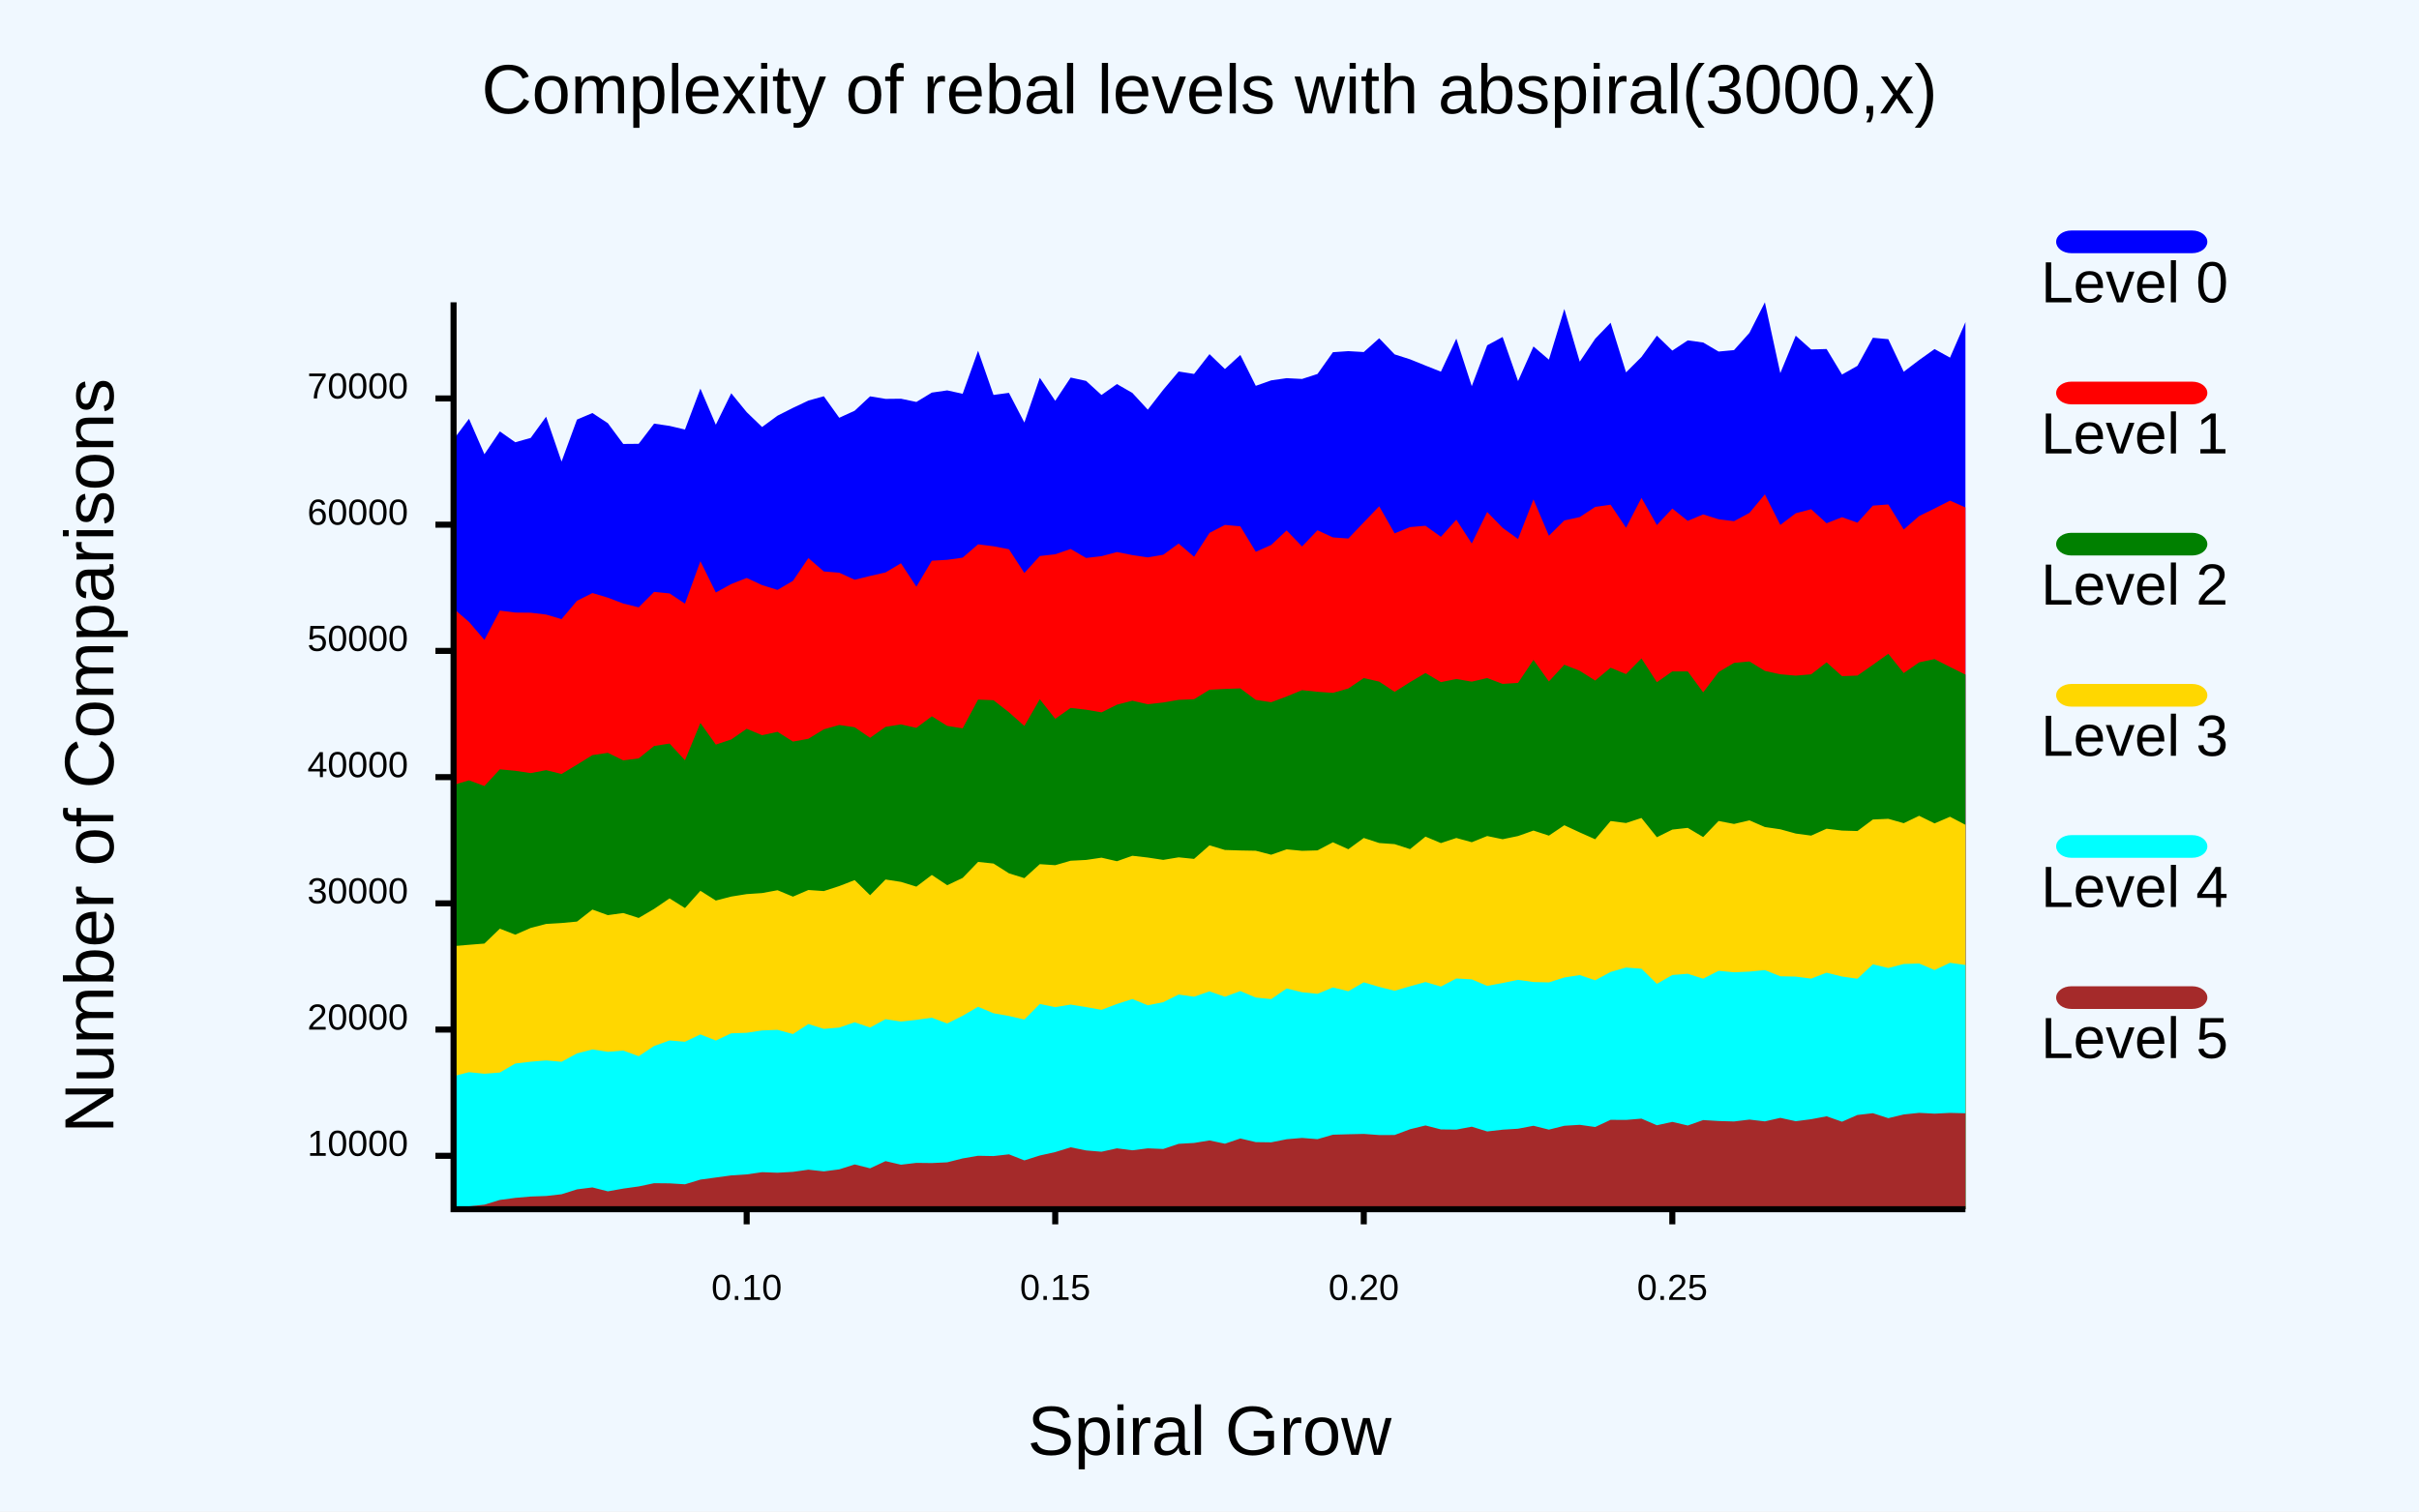
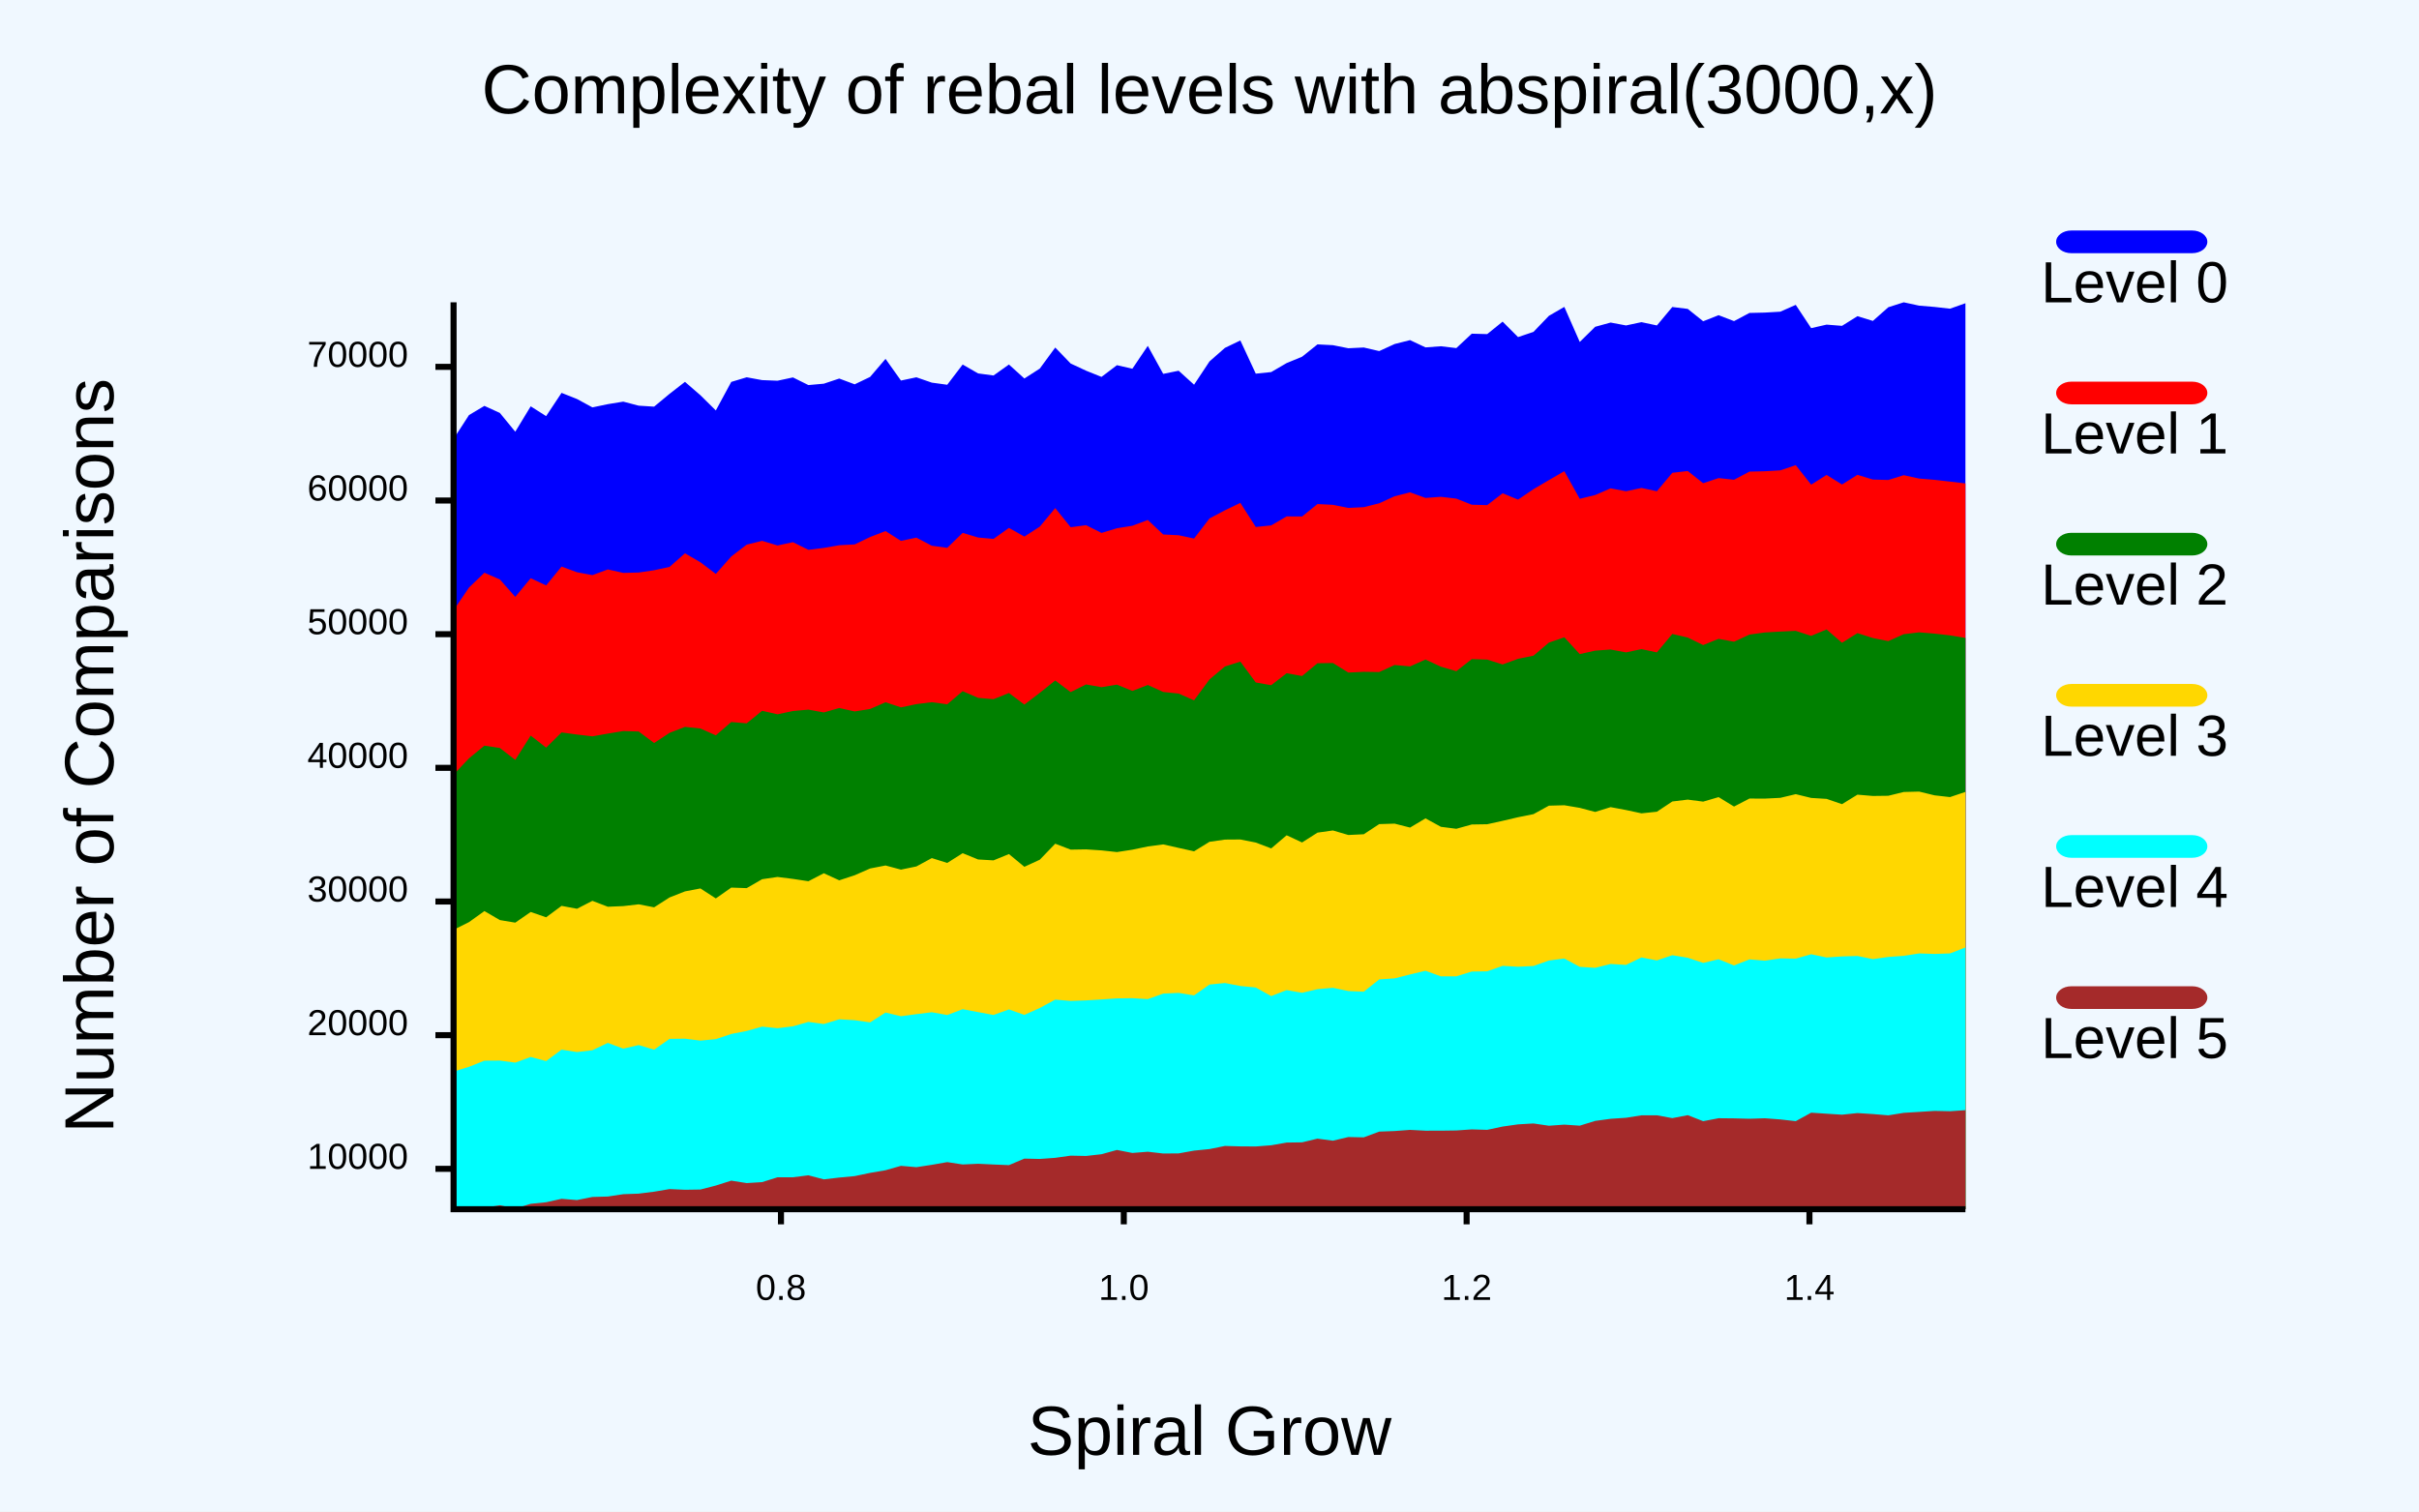
<svg xmlns="http://www.w3.org/2000/svg" class="poloto" width="800" height="500" viewBox="0 0 800 500">
  <style>.poloto {
                    font-family: "Arial";
                    stroke-width:2;
                    }
                    .poloto_text{fill: var(--poloto_fg_color,black);  }
                    .poloto_axis_lines{stroke: var(--poloto_fg_color,black);stoke-width:3;fill:none}
                    .poloto_background{fill: var(--poloto_bg_color,aliceblue); }
                    .poloto0stroke{stroke:  var(--poloto_color0,blue); }
                    .poloto1stroke{stroke:  var(--poloto_color1,red); }
                    .poloto2stroke{stroke:  var(--poloto_color2,green); }
                    .poloto3stroke{stroke:  var(--poloto_color3,gold); }
                    .poloto4stroke{stroke:  var(--poloto_color4,aqua); }
                    .poloto5stroke{stroke:  var(--poloto_color5,brown); }
                    .poloto6stroke{stroke:  var(--poloto_color6,lime); }
                    .poloto7stroke{stroke:  var(--poloto_color7,chocolate); }
                    .poloto0fill{fill:var(--poloto_color0,blue);}
                    .poloto1fill{fill:var(--poloto_color1,red);}
                    .poloto2fill{fill:var(--poloto_color2,green);}
                    .poloto3fill{fill:var(--poloto_color3,gold);}
                    .poloto4fill{fill:var(--poloto_color4,aqua);}
                    .poloto5fill{fill:var(--poloto_color5,brown);}
                    .poloto6fill{fill:var(--poloto_color6,lime);}
                    .poloto7fill{fill:var(--poloto_color7,chocolate);}</style>
  <rect class="poloto_background" fill="white" x="0" y="0" width="800" height="500" />
-   <line class="poloto_axis_lines" stroke="black" x1="246.939" x2="246.939" y1="400" y2="405" />
-   <text class="poloto_text" alignment-baseline="start" text-anchor="middle" x="246.939" y="430">0.10</text>
-   <line class="poloto_axis_lines" stroke="black" x1="348.98" x2="348.98" y1="400" y2="405" />
-   <text class="poloto_text" alignment-baseline="start" text-anchor="middle" x="348.98" y="430">0.15</text>
-   <line class="poloto_axis_lines" stroke="black" x1="451.02" x2="451.02" y1="400" y2="405" />
-   <text class="poloto_text" alignment-baseline="start" text-anchor="middle" x="451.02" y="430">0.20</text>
-   <line class="poloto_axis_lines" stroke="black" x1="553.061" x2="553.061" y1="400" y2="405" />
-   <text class="poloto_text" alignment-baseline="start" text-anchor="middle" x="553.061" y="430">0.25</text>
-   <line class="poloto_axis_lines" stroke="black" x1="150" x2="144" y1="382.334" y2="382.334" />
-   <text class="poloto_text" alignment-baseline="middle" text-anchor="end" x="135" y="382.334">10000</text>
-   <line class="poloto_axis_lines" stroke="black" x1="150" x2="144" y1="340.579" y2="340.579" />
-   <text class="poloto_text" alignment-baseline="middle" text-anchor="end" x="135" y="340.579">20000</text>
-   <line class="poloto_axis_lines" stroke="black" x1="150" x2="144" y1="298.824" y2="298.824" />
-   <text class="poloto_text" alignment-baseline="middle" text-anchor="end" x="135" y="298.824">30000</text>
-   <line class="poloto_axis_lines" stroke="black" x1="150" x2="144" y1="257.069" y2="257.069" />
-   <text class="poloto_text" alignment-baseline="middle" text-anchor="end" x="135" y="257.069">40000</text>
-   <line class="poloto_axis_lines" stroke="black" x1="150" x2="144" y1="215.314" y2="215.314" />
-   <text class="poloto_text" alignment-baseline="middle" text-anchor="end" x="135" y="215.314">50000</text>
-   <line class="poloto_axis_lines" stroke="black" x1="150" x2="144" y1="173.559" y2="173.559" />
-   <text class="poloto_text" alignment-baseline="middle" text-anchor="end" x="135" y="173.559">60000</text>
-   <line class="poloto_axis_lines" stroke="black" x1="150" x2="144" y1="131.805" y2="131.805" />
-   <text class="poloto_text" alignment-baseline="middle" text-anchor="end" x="135" y="131.805">70000</text>
+   <line class="poloto_axis_lines" stroke="black" x1="258.277" x2="258.277" y1="400" y2="405" />
+   <text class="poloto_text" alignment-baseline="start" text-anchor="middle" x="258.277" y="430">0.8</text>
+   <line class="poloto_axis_lines" stroke="black" x1="371.655" x2="371.655" y1="400" y2="405" />
+   <text class="poloto_text" alignment-baseline="start" text-anchor="middle" x="371.655" y="430">1.0</text>
+   <line class="poloto_axis_lines" stroke="black" x1="485.034" x2="485.034" y1="400" y2="405" />
+   <text class="poloto_text" alignment-baseline="start" text-anchor="middle" x="485.034" y="430">1.2</text>
+   <line class="poloto_axis_lines" stroke="black" x1="598.413" x2="598.413" y1="400" y2="405" />
+   <text class="poloto_text" alignment-baseline="start" text-anchor="middle" x="598.413" y="430">1.4</text>
+   <line class="poloto_axis_lines" stroke="black" x1="150" x2="144" y1="386.643" y2="386.643" />
+   <text class="poloto_text" alignment-baseline="middle" text-anchor="end" x="135" y="386.643">10000</text>
+   <line class="poloto_axis_lines" stroke="black" x1="150" x2="144" y1="342.427" y2="342.427" />
+   <text class="poloto_text" alignment-baseline="middle" text-anchor="end" x="135" y="342.427">20000</text>
+   <line class="poloto_axis_lines" stroke="black" x1="150" x2="144" y1="298.212" y2="298.212" />
+   <text class="poloto_text" alignment-baseline="middle" text-anchor="end" x="135" y="298.212">30000</text>
+   <line class="poloto_axis_lines" stroke="black" x1="150" x2="144" y1="253.997" y2="253.997" />
+   <text class="poloto_text" alignment-baseline="middle" text-anchor="end" x="135" y="253.997">40000</text>
+   <line class="poloto_axis_lines" stroke="black" x1="150" x2="144" y1="209.782" y2="209.782" />
+   <text class="poloto_text" alignment-baseline="middle" text-anchor="end" x="135" y="209.782">50000</text>
+   <line class="poloto_axis_lines" stroke="black" x1="150" x2="144" y1="165.567" y2="165.567" />
+   <text class="poloto_text" alignment-baseline="middle" text-anchor="end" x="135" y="165.567">60000</text>
+   <line class="poloto_axis_lines" stroke="black" x1="150" x2="144" y1="121.352" y2="121.352" />
+   <text class="poloto_text" alignment-baseline="middle" text-anchor="end" x="135" y="121.352">70000</text>
  <text class="poloto_text" alignment-baseline="middle" text-anchor="start" font-size="large" x="675" y="100">Level 0</text>
  <rect class="poloto0fill" x="680" y="76.25" width="50" height="7.5" rx="5" ry="5" />
-   <path class="poloto0fill" d=" M 150 400 L 150 145.35 L 155.102 138.536 L 160.204 150.248 L 165.306 142.707 L 170.408 146.294 L 175.51 144.857 L 180.612 137.842 L 185.714 152.686 L 190.816 138.794 L 195.918 136.627 L 201.02 139.98 L 206.122 146.857 L 211.224 146.811 L 216.327 140.131 L 221.429 140.882 L 226.531 142.089 L 231.633 128.56 L 236.735 140.494 L 241.837 130.084 L 246.939 136.331 L 252.041 141.25 L 257.143 137.5 L 262.245 134.92 L 267.347 132.506 L 272.449 131.078 L 277.551 138.197 L 282.653 135.863 L 287.755 131.107 L 292.857 131.947 L 297.959 131.892 L 303.061 132.961 L 308.163 129.871 L 313.265 129.137 L 318.367 130.26 L 323.469 116.017 L 328.571 130.64 L 333.673 129.955 L 338.776 139.776 L 343.878 124.965 L 348.98 132.59 L 354.082 124.89 L 359.184 126.001 L 364.286 130.656 L 369.388 127.045 L 374.49 129.972 L 379.592 135.512 L 384.694 128.949 L 389.796 122.89 L 394.898 123.696 L 400 117.145 L 405.102 122.067 L 410.204 117.412 L 415.306 127.625 L 420.408 125.821 L 425.51 125.095 L 430.612 125.354 L 435.714 123.704 L 440.816 116.506 L 445.918 116.155 L 451.02 116.451 L 456.122 111.892 L 461.224 117.224 L 466.327 118.856 L 471.429 120.923 L 476.531 122.948 L 481.633 112.013 L 486.735 127.746 L 491.837 114.226 L 496.939 111.47 L 502.041 126.063 L 507.143 114.606 L 512.245 118.965 L 517.347 102.209 L 522.449 119.641 L 527.551 112.055 L 532.653 106.756 L 537.755 123.178 L 542.857 118.076 L 547.959 111.027 L 553.061 115.975 L 558.163 112.602 L 563.265 113.291 L 568.367 116.293 L 573.469 115.813 L 578.571 110.096 L 583.673 100 L 588.776 123.429 L 593.878 111.048 L 598.98 115.604 L 604.082 115.453 L 609.184 123.892 L 614.286 121.011 L 619.388 111.733 L 624.49 112.197 L 629.592 122.965 L 634.694 119.099 L 639.796 115.462 L 644.898 118.297 L 650 106.564 L 650 400Z" />
+   <path class="poloto0fill" d=" M 150 400 L 150 145.188 L 155.102 137.304 L 160.204 134.262 L 165.306 136.592 L 170.408 142.809 L 175.51 134.408 L 180.612 137.649 L 185.714 129.956 L 190.816 131.985 L 195.918 134.758 L 201.02 133.692 L 206.122 132.856 L 211.224 134.192 L 216.327 134.514 L 221.429 130.283 L 226.531 126.312 L 231.633 130.734 L 236.735 135.77 L 241.837 126.335 L 246.939 124.8 L 252.041 125.738 L 257.143 125.937 L 262.245 124.849 L 267.347 127.378 L 272.449 126.923 L 277.551 125.22 L 282.653 127.13 L 287.755 124.685 L 292.857 118.712 L 297.959 125.879 L 303.061 124.805 L 308.163 126.573 L 313.265 127.272 L 318.367 120.582 L 323.469 123.522 L 328.571 124.212 L 333.673 120.578 L 338.776 125.207 L 343.878 121.922 L 348.98 114.962 L 354.082 120.246 L 359.184 122.625 L 364.286 124.672 L 369.388 120.803 L 374.49 121.971 L 379.592 114.41 L 384.694 123.673 L 389.796 122.634 L 394.898 127.254 L 400 119.556 L 405.102 115.073 L 410.204 112.623 L 415.306 123.606 L 420.408 123.076 L 425.51 120.1 L 430.612 118 L 435.714 113.919 L 440.816 114.18 L 445.918 115.197 L 451.02 114.949 L 456.122 116.134 L 461.224 113.8 L 466.327 112.508 L 471.429 114.914 L 476.531 114.542 L 481.633 115.144 L 486.735 110.382 L 491.837 110.519 L 496.939 106.398 L 502.041 111.505 L 507.143 109.785 L 512.245 104.475 L 517.347 101.521 L 522.449 113.114 L 527.551 108.1 L 532.653 106.699 L 537.755 107.654 L 542.857 106.566 L 547.959 107.654 L 553.061 101.552 L 558.163 102.18 L 563.265 106.27 L 568.367 104.262 L 573.469 106.221 L 578.571 103.52 L 583.673 103.4 L 588.776 103.104 L 593.878 100.849 L 598.98 108.547 L 604.082 107.384 L 609.184 107.786 L 614.286 104.59 L 619.388 106.155 L 624.49 101.636 L 629.592 100 L 634.694 101.11 L 639.796 101.534 L 644.898 102.113 L 650 100.31 L 650 400Z" />
  <text class="poloto_text" alignment-baseline="middle" text-anchor="start" font-size="large" x="675" y="150">Level 1</text>
  <rect class="poloto1fill" x="680" y="126.25" width="50" height="7.5" rx="5" ry="5" />
-   <path class="poloto1fill" d=" M 150 400 L 150 201.326 L 155.102 205.719 L 160.204 211.677 L 165.306 201.982 L 170.408 202.629 L 175.51 202.683 L 180.612 203.297 L 185.714 204.796 L 190.816 198.742 L 195.918 196.174 L 201.02 197.698 L 206.122 199.644 L 211.224 200.901 L 216.327 195.79 L 221.429 196.299 L 226.531 199.681 L 231.633 185.643 L 236.735 195.998 L 241.837 193.197 L 246.939 191.18 L 252.041 193.556 L 257.143 195.134 L 262.245 192.14 L 267.347 184.599 L 272.449 189.034 L 277.551 189.447 L 282.653 191.773 L 287.755 190.524 L 292.857 189.359 L 297.959 186.324 L 303.061 194.074 L 308.163 185.48 L 313.265 185.18 L 318.367 184.462 L 323.469 180.057 L 328.571 180.704 L 333.673 181.689 L 338.776 189.539 L 343.878 183.927 L 348.98 183.351 L 354.082 181.593 L 359.184 184.57 L 364.286 183.981 L 369.388 182.616 L 374.49 183.622 L 379.592 184.382 L 384.694 183.51 L 389.796 179.802 L 394.898 184.174 L 400 176.278 L 405.102 173.639 L 410.204 174.111 L 415.306 182.528 L 420.408 180.265 L 425.51 175.459 L 430.612 180.766 L 435.714 175.409 L 440.816 177.768 L 445.918 178.136 L 451.02 172.783 L 456.122 167.472 L 461.224 176.436 L 466.327 174.353 L 471.429 173.919 L 476.531 177.568 L 481.633 171.91 L 486.735 179.785 L 491.837 169.355 L 496.939 174.608 L 502.041 178.299 L 507.143 165.192 L 512.245 177.226 L 517.347 172.161 L 522.449 171.042 L 527.551 167.685 L 532.653 166.958 L 537.755 174.578 L 542.857 164.691 L 547.959 173.685 L 553.061 168.215 L 558.163 172.298 L 563.265 170.161 L 568.367 171.768 L 573.469 172.399 L 578.571 169.66 L 583.673 163.522 L 588.776 173.647 L 593.878 169.776 L 598.98 168.444 L 604.082 173.092 L 609.184 171.083 L 614.286 172.887 L 619.388 167.259 L 624.49 166.87 L 629.592 175.146 L 634.694 170.703 L 639.796 168.206 L 644.898 165.609 L 650 167.852 L 650 400Z" />
+   <path class="poloto1fill" d=" M 150 400 L 150 201.889 L 155.102 194.355 L 160.204 189.452 L 165.306 191.676 L 170.408 197.437 L 175.51 191.269 L 180.612 193.661 L 185.714 187.413 L 190.816 189.293 L 195.918 190.248 L 201.02 188.364 L 206.122 189.509 L 211.224 189.385 L 216.327 188.629 L 221.429 187.528 L 226.531 183.027 L 231.633 185.994 L 236.735 189.845 L 241.837 184.075 L 246.939 180.167 L 252.041 178.906 L 257.143 180.441 L 262.245 179.353 L 267.347 181.882 L 272.449 181.245 L 277.551 180.357 L 282.653 180.087 L 287.755 177.642 L 292.857 175.67 L 297.959 178.915 L 303.061 177.841 L 308.163 180.525 L 313.265 181.223 L 318.367 176.267 L 323.469 177.805 L 328.571 178.261 L 333.673 174.626 L 338.776 177.492 L 343.878 174.206 L 348.98 168.065 L 354.082 174.401 L 359.184 173.733 L 364.286 176.284 L 369.388 174.741 L 374.49 173.919 L 379.592 172.004 L 384.694 176.802 L 389.796 177.054 L 394.898 178.137 L 400 171.5 L 405.102 168.799 L 410.204 166.349 L 415.306 174.326 L 420.408 173.795 L 425.51 170.819 L 430.612 170.85 L 435.714 166.734 L 440.816 166.995 L 445.918 168.012 L 451.02 167.764 L 456.122 166.486 L 461.224 164.152 L 466.327 162.861 L 471.429 164.713 L 476.531 164.342 L 481.633 164.943 L 486.735 166.955 L 491.837 167.092 L 496.939 163.166 L 502.041 165.275 L 507.143 161.813 L 512.245 158.815 L 517.347 155.861 L 522.449 165.01 L 527.551 163.754 L 532.653 161.543 L 537.755 162.498 L 542.857 161.41 L 547.959 162.498 L 553.061 156.396 L 558.163 155.808 L 563.265 159.841 L 568.367 158.143 L 573.469 158.704 L 578.571 156.003 L 583.673 155.884 L 588.776 155.587 L 593.878 153.867 L 598.98 160.318 L 604.082 157.104 L 609.184 160.265 L 614.286 157.069 L 619.388 158.634 L 624.49 158.775 L 629.592 157.192 L 634.694 158.302 L 639.796 158.727 L 644.898 159.306 L 650 159.916 L 650 400Z" />
  <text class="poloto_text" alignment-baseline="middle" text-anchor="start" font-size="large" x="675" y="200">Level 2</text>
  <rect class="poloto2fill" x="680" y="176.25" width="50" height="7.5" rx="5" ry="5" />
-   <path class="poloto2fill" d=" M 150 400 L 150 259.637 L 155.102 258.13 L 160.204 260.013 L 165.306 254.493 L 170.408 254.973 L 175.51 255.741 L 180.612 254.764 L 185.714 256.025 L 190.816 252.948 L 195.918 249.791 L 201.02 249.027 L 206.122 251.524 L 211.224 250.869 L 216.327 246.764 L 221.429 245.966 L 226.531 251.491 L 231.633 239.144 L 236.735 246.313 L 241.837 244.601 L 246.939 241.073 L 252.041 243.206 L 257.143 242.083 L 262.245 245.311 L 267.347 244.384 L 272.449 241.257 L 277.551 239.816 L 282.653 240.572 L 287.755 244.067 L 292.857 240.442 L 297.959 239.628 L 303.061 240.772 L 308.163 236.943 L 313.265 240.121 L 318.367 240.927 L 323.469 231.415 L 328.571 231.632 L 333.673 235.615 L 338.776 240.146 L 343.878 231.29 L 348.98 237.778 L 354.082 234.175 L 359.184 234.768 L 364.286 235.649 L 369.388 233.102 L 374.49 231.795 L 379.592 232.956 L 384.694 232.384 L 389.796 231.507 L 394.898 231.302 L 400 228.166 L 405.102 227.895 L 410.204 227.711 L 415.306 231.519 L 420.408 232.296 L 425.51 230.388 L 430.612 228.296 L 435.714 228.843 L 440.816 229.194 L 445.918 227.745 L 451.02 224.304 L 456.122 225.473 L 461.224 228.86 L 466.327 225.644 L 471.429 222.621 L 476.531 225.649 L 481.633 224.605 L 486.735 225.49 L 491.837 224.292 L 496.939 226.229 L 502.041 225.899 L 507.143 218.283 L 512.245 225.423 L 517.347 219.886 L 522.449 221.899 L 527.551 225.122 L 532.653 220.876 L 537.755 222.98 L 542.857 217.795 L 547.959 225.678 L 553.061 222.095 L 558.163 222.091 L 563.265 229.027 L 568.367 222.304 L 573.469 219.289 L 578.571 218.801 L 583.673 221.928 L 588.776 223.056 L 593.878 223.498 L 598.98 223.064 L 604.082 219.097 L 609.184 223.665 L 614.286 223.477 L 619.388 219.924 L 624.49 216.27 L 629.592 222.646 L 634.694 219.106 L 639.796 218.028 L 644.898 220.621 L 650 223.152 L 650 400Z" />
+   <path class="poloto2fill" d=" M 150 400 L 150 256.239 L 155.102 250.853 L 160.204 246.657 L 165.306 247.422 L 170.408 251.371 L 175.51 243.324 L 180.612 247.312 L 185.714 242.28 L 190.816 242.979 L 195.918 243.576 L 201.02 242.669 L 206.122 241.825 L 211.224 241.975 L 216.327 245.782 L 221.429 242.426 L 226.531 240.45 L 231.633 240.98 L 236.735 243.253 L 241.837 238.836 L 246.939 239.273 L 252.041 235.126 L 257.143 236.284 L 262.245 235.197 L 267.347 234.741 L 272.449 235.67 L 277.551 234.206 L 282.653 235.338 L 287.755 234.529 L 292.857 232.305 L 297.959 233.994 L 303.061 232.92 L 308.163 232.283 L 313.265 232.982 L 318.367 228.635 L 323.469 230.842 L 328.571 231.288 L 333.673 229.237 L 338.776 233.07 L 343.878 229.183 L 348.98 225.098 L 354.082 228.94 L 359.184 226.407 L 364.286 227.313 L 369.388 226.473 L 374.49 228.556 L 379.592 226.588 L 384.694 228.892 L 389.796 229.431 L 394.898 231.664 L 400 224.753 L 405.102 220.473 L 410.204 218.855 L 415.306 225.757 L 420.408 226.659 L 425.51 222.71 L 430.612 223.621 L 435.714 219.399 L 440.816 219.315 L 445.918 222.48 L 451.02 222.233 L 456.122 222.312 L 461.224 219.978 L 466.327 220.442 L 471.429 218.169 L 476.531 220.535 L 481.633 222.029 L 486.735 218.028 L 491.837 218.187 L 496.939 219.797 L 502.041 217.926 L 507.143 216.896 L 512.245 212.572 L 517.347 210.812 L 522.449 216.374 L 527.551 215.225 L 532.653 214.853 L 537.755 215.808 L 542.857 214.721 L 547.959 215.808 L 553.061 209.707 L 558.163 210.892 L 563.265 213.385 L 568.367 211.316 L 573.469 212.28 L 578.571 209.915 L 583.673 209.216 L 588.776 208.92 L 593.878 208.685 L 598.98 210.335 L 604.082 208.217 L 609.184 212.629 L 614.286 209.433 L 619.388 211.051 L 624.49 212.077 L 629.592 209.786 L 634.694 209.172 L 639.796 209.596 L 644.898 210.175 L 650 211.02 L 650 400Z" />
  <text class="poloto_text" alignment-baseline="middle" text-anchor="start" font-size="large" x="675" y="250">Level 3</text>
  <rect class="poloto3fill" x="680" y="226.25" width="50" height="7.5" rx="5" ry="5" />
-   <path class="poloto3fill" d=" M 150 400 L 150 312.958 L 155.102 312.532 L 160.204 312.123 L 165.306 307.2 L 170.408 309.183 L 175.51 306.954 L 180.612 305.634 L 185.714 305.329 L 190.816 304.853 L 195.918 300.874 L 201.02 302.724 L 206.122 302.022 L 211.224 303.651 L 216.327 300.657 L 221.429 297.183 L 226.531 300.377 L 231.633 294.669 L 236.735 297.893 L 241.837 296.577 L 246.939 295.763 L 252.041 295.421 L 257.143 294.477 L 262.245 296.603 L 267.347 294.402 L 272.449 294.761 L 277.551 293.108 L 282.653 291.128 L 287.755 296.139 L 292.857 290.932 L 297.959 291.721 L 303.061 293.296 L 308.163 289.429 L 313.265 292.824 L 318.367 290.41 L 323.469 285.112 L 328.571 285.654 L 333.673 288.89 L 338.776 290.485 L 343.878 285.855 L 348.98 286.197 L 354.082 284.723 L 359.184 284.464 L 364.286 283.713 L 369.388 284.886 L 374.49 283.082 L 379.592 283.671 L 384.694 284.444 L 389.796 283.596 L 394.898 284.118 L 400 279.633 L 405.102 281.162 L 410.204 281.329 L 415.306 281.42 L 420.408 282.74 L 425.51 280.953 L 430.612 281.446 L 435.714 281.304 L 440.816 278.619 L 445.918 280.924 L 451.02 277.191 L 456.122 278.865 L 461.224 279.233 L 466.327 280.886 L 471.429 276.748 L 476.531 278.886 L 481.633 277.199 L 486.735 278.602 L 491.837 276.552 L 496.939 277.612 L 502.041 276.556 L 507.143 274.748 L 512.245 276.422 L 517.347 272.982 L 522.449 275.358 L 527.551 277.625 L 532.653 271.596 L 537.755 272.247 L 542.857 270.577 L 547.959 276.949 L 553.061 274.422 L 558.163 273.855 L 563.265 276.894 L 568.367 271.575 L 573.469 272.556 L 578.571 271.366 L 583.673 273.579 L 588.776 274.322 L 593.878 275.733 L 598.98 276.414 L 604.082 274.134 L 609.184 274.748 L 614.286 274.898 L 619.388 271.086 L 624.49 270.857 L 629.592 272.305 L 634.694 269.859 L 639.796 272.372 L 644.898 270.176 L 650 272.84 L 650 400Z" />
+   <path class="poloto3fill" d=" M 150 400 L 150 307.581 L 155.102 305.03 L 160.204 301.374 L 165.306 304.354 L 170.408 305.203 L 175.51 301.674 L 180.612 303.438 L 185.714 299.654 L 190.816 300.613 L 195.918 297.987 L 201.02 299.945 L 206.122 299.733 L 211.224 299.141 L 216.327 300.136 L 221.429 296.873 L 226.531 294.865 L 231.633 293.888 L 236.735 297.195 L 241.837 293.609 L 246.939 293.786 L 252.041 290.837 L 257.143 290.09 L 262.245 290.735 L 267.347 291.509 L 272.449 288.861 L 277.551 291.204 L 282.653 289.528 L 287.755 287.291 L 292.857 286.296 L 297.959 287.667 L 303.061 286.615 L 308.163 283.851 L 313.265 285.452 L 318.367 282.228 L 323.469 284.307 L 328.571 284.603 L 333.673 282.516 L 338.776 286.734 L 343.878 284.382 L 348.98 279.089 L 354.082 281.052 L 359.184 280.968 L 364.286 281.304 L 369.388 281.857 L 374.49 281.074 L 379.592 280.004 L 384.694 279.324 L 389.796 280.478 L 394.898 281.609 L 400 278.461 L 405.102 277.732 L 410.204 277.696 L 415.306 278.709 L 420.408 280.65 L 425.51 276.304 L 430.612 278.682 L 435.714 275.433 L 440.816 274.712 L 445.918 276.211 L 451.02 275.963 L 456.122 272.607 L 461.224 272.452 L 466.327 273.757 L 471.429 270.706 L 476.531 273.505 L 481.633 274.155 L 486.735 272.735 L 491.837 272.651 L 496.939 271.528 L 502.041 270.335 L 507.143 269.313 L 512.245 266.51 L 517.347 266.373 L 522.449 267.235 L 527.551 268.584 L 532.653 266.996 L 537.755 267.951 L 542.857 269.048 L 547.959 268.513 L 553.061 265.126 L 558.163 264.507 L 563.265 265.175 L 568.367 263.68 L 573.469 266.802 L 578.571 264.153 L 583.673 264.175 L 588.776 263.919 L 593.878 262.703 L 598.98 263.95 L 604.082 264.264 L 609.184 266.01 L 614.286 262.867 L 619.388 263.3 L 624.49 263.234 L 629.592 261.982 L 634.694 261.854 L 639.796 263.092 L 644.898 263.671 L 650 261.951 L 650 400Z" />
  <text class="poloto_text" alignment-baseline="middle" text-anchor="start" font-size="large" x="675" y="300">Level 4</text>
  <rect class="poloto4fill" x="680" y="276.25" width="50" height="7.5" rx="5" ry="5" />
-   <path class="poloto4fill" d=" M 150 400 L 150 355.957 L 155.102 354.667 L 160.204 355.185 L 165.306 354.788 L 170.408 351.811 L 175.51 351.201 L 180.612 350.775 L 185.714 351.226 L 190.816 348.47 L 195.918 347.143 L 201.02 347.932 L 206.122 347.518 L 211.224 349.389 L 216.327 346.003 L 221.429 344.17 L 226.531 344.604 L 231.633 342.174 L 236.735 344.203 L 241.837 341.806 L 246.939 341.639 L 252.041 340.854 L 257.143 340.666 L 262.245 342.053 L 267.347 338.746 L 272.449 340.341 L 277.551 339.911 L 282.653 338.161 L 287.755 339.906 L 292.857 337.138 L 297.959 337.923 L 303.061 337.359 L 308.163 336.637 L 313.265 338.562 L 318.367 336.002 L 323.469 333.038 L 328.571 335.18 L 333.673 336.082 L 338.776 337.259 L 343.878 332.102 L 348.98 333.155 L 354.082 332.307 L 359.184 333.134 L 364.286 334.048 L 369.388 332.119 L 374.49 330.462 L 379.592 332.545 L 384.694 331.518 L 389.796 328.988 L 394.898 329.702 L 400 327.935 L 405.102 329.714 L 410.204 327.839 L 415.306 329.977 L 420.408 330.499 L 425.51 326.983 L 430.612 328.228 L 435.714 328.75 L 440.816 326.637 L 445.918 327.889 L 451.02 324.937 L 456.122 326.457 L 461.224 327.731 L 466.327 326.257 L 471.429 324.846 L 476.531 326.345 L 481.633 323.676 L 486.735 323.964 L 491.837 326.115 L 496.939 325.175 L 502.041 324.123 L 507.143 324.85 L 512.245 324.967 L 517.347 323.351 L 522.449 322.541 L 527.551 324.273 L 532.653 321.518 L 537.755 320.06 L 542.857 320.445 L 547.959 325.459 L 553.061 322.524 L 558.163 322.115 L 563.265 323.743 L 568.367 321.134 L 573.469 321.626 L 578.571 321.397 L 583.673 320.896 L 588.776 322.946 L 593.878 323.054 L 598.98 323.718 L 604.082 321.76 L 609.184 323.033 L 614.286 323.756 L 619.388 318.996 L 624.49 320.211 L 629.592 318.879 L 634.694 318.72 L 639.796 320.879 L 644.898 318.482 L 650 319.221 L 650 400Z" />
+   <path class="poloto4fill" d=" M 150 400 L 150 354.458 L 155.102 352.893 L 160.204 350.864 L 165.306 350.833 L 170.408 351.509 L 175.51 349.634 L 180.612 351.001 L 185.714 347.22 L 190.816 348.012 L 195.918 347.406 L 201.02 344.979 L 206.122 346.889 L 211.224 345.699 L 216.327 347.234 L 221.429 343.652 L 226.531 343.59 L 231.633 344.227 L 236.735 343.741 L 241.837 342.029 L 246.939 341.026 L 252.041 339.606 L 257.143 340.124 L 262.245 339.5 L 267.347 338.037 L 272.449 338.74 L 277.551 337.175 L 282.653 337.475 L 287.755 338.196 L 292.857 334.942 L 297.959 336.162 L 303.061 335.477 L 308.163 334.84 L 313.265 335.764 L 318.367 333.836 L 323.469 334.796 L 328.571 335.746 L 333.673 333.907 L 338.776 335.72 L 343.878 333.43 L 348.98 330.671 L 354.082 331.099 L 359.184 330.923 L 364.286 330.609 L 369.388 330.259 L 374.49 330.193 L 379.592 330.503 L 384.694 328.681 L 389.796 328.442 L 394.898 329.273 L 400 325.679 L 405.102 325.175 L 410.204 326.165 L 415.306 326.656 L 420.408 329.508 L 425.51 327.518 L 430.612 328.407 L 435.714 327.217 L 440.816 326.753 L 445.918 327.828 L 451.02 328.049 L 456.122 323.981 L 461.224 323.632 L 466.327 322.34 L 471.429 321.125 L 476.531 322.973 L 481.633 322.959 L 486.735 321.381 L 491.837 321.306 L 496.939 319.497 L 502.041 319.789 L 507.143 319.546 L 512.245 317.733 L 517.347 317.074 L 522.449 319.829 L 527.551 320.152 L 532.653 318.874 L 537.755 319.188 L 542.857 316.712 L 547.959 317.702 L 553.061 315.978 L 558.163 316.818 L 563.265 318.52 L 568.367 317.313 L 573.469 319.374 L 578.571 317.357 L 583.673 317.782 L 588.776 317.021 L 593.878 317.101 L 598.98 315.66 L 604.082 316.725 L 609.184 316.38 L 614.286 316.23 L 619.388 317.269 L 624.49 316.553 L 629.592 316.181 L 634.694 315.39 L 639.796 315.558 L 644.898 315.385 L 650 313.409 L 650 400Z" />
  <text class="poloto_text" alignment-baseline="middle" text-anchor="start" font-size="large" x="675" y="350">Level 5</text>
  <rect class="poloto5fill" x="680" y="326.25" width="50" height="7.5" rx="5" ry="5" />
-   <path class="poloto5fill" d=" M 150 400 L 150 400 L 155.102 399.035 L 160.204 398.493 L 165.306 396.927 L 170.408 396.246 L 175.51 395.804 L 180.612 395.624 L 185.714 395.048 L 190.816 393.436 L 195.918 392.793 L 201.02 394.088 L 206.122 393.177 L 211.224 392.467 L 216.327 391.394 L 221.429 391.444 L 226.531 391.753 L 231.633 390.204 L 236.735 389.511 L 241.837 388.814 L 246.939 388.484 L 252.041 387.749 L 257.143 387.929 L 262.245 387.641 L 267.347 386.922 L 272.449 387.482 L 277.551 386.818 L 282.653 385.19 L 287.755 386.471 L 292.857 384.091 L 297.959 385.277 L 303.061 384.672 L 308.163 384.73 L 313.265 384.488 L 318.367 383.198 L 323.469 382.325 L 328.571 382.417 L 333.673 381.841 L 338.776 383.849 L 343.878 382.233 L 348.98 381.098 L 354.082 379.523 L 359.184 380.555 L 364.286 380.981 L 369.388 379.862 L 374.49 380.509 L 379.592 379.866 L 384.694 380.075 L 389.796 378.371 L 394.898 378.079 L 400 377.248 L 405.102 378.333 L 410.204 376.605 L 415.306 377.807 L 420.408 377.874 L 425.51 376.851 L 430.612 376.417 L 435.714 376.826 L 440.816 375.352 L 445.918 375.206 L 451.02 375.093 L 456.122 375.465 L 461.224 375.452 L 466.327 373.544 L 471.429 372.296 L 476.531 373.607 L 481.633 373.661 L 486.735 372.705 L 491.837 374.275 L 496.939 373.69 L 502.041 373.373 L 507.143 372.396 L 512.245 373.674 L 517.347 372.396 L 522.449 372.083 L 527.551 372.809 L 532.653 370.433 L 537.755 370.463 L 542.857 370.037 L 547.959 372.229 L 553.061 371.11 L 558.163 372.312 L 563.265 370.509 L 568.367 370.822 L 573.469 370.972 L 578.571 370.35 L 583.673 370.943 L 588.776 369.778 L 593.878 370.893 L 598.98 370.225 L 604.082 369.264 L 609.184 371.051 L 614.286 368.826 L 619.388 368.237 L 624.49 369.882 L 629.592 368.655 L 634.694 368.124 L 639.796 368.387 L 644.898 368.137 L 650 368.262 L 650 400Z" />
+   <path class="poloto5fill" d=" M 150 400 L 150 399.416 L 155.102 400 L 160.204 399.5 L 165.306 398.687 L 170.408 399.761 L 175.51 398.214 L 180.612 397.692 L 185.714 396.56 L 190.816 396.971 L 195.918 395.95 L 201.02 395.804 L 206.122 395.03 L 211.224 394.849 L 216.327 394.203 L 221.429 393.341 L 226.531 393.567 L 231.633 393.487 L 236.735 392.169 L 241.837 390.551 L 246.939 391.36 L 252.041 391.038 L 257.143 389.437 L 262.245 389.433 L 267.347 388.783 L 272.449 390.127 L 277.551 389.53 L 282.653 389.048 L 287.755 387.982 L 292.857 387.107 L 297.959 385.652 L 303.061 386.094 L 308.163 385.316 L 313.265 384.419 L 318.367 385.201 L 323.469 384.967 L 328.571 385.21 L 333.673 385.418 L 338.776 383.26 L 343.878 383.371 L 348.98 383.004 L 354.082 382.283 L 359.184 382.385 L 364.286 381.81 L 369.388 380.395 L 374.49 381.394 L 379.592 380.987 L 384.694 381.576 L 389.796 381.536 L 394.898 380.616 L 400 380.108 L 405.102 379.073 L 410.204 379.214 L 415.306 379.245 L 420.408 378.847 L 425.51 377.954 L 430.612 377.879 L 435.714 376.659 L 440.816 377.335 L 445.918 376.124 L 451.02 376.23 L 456.122 374.329 L 461.224 374.139 L 466.327 373.758 L 471.429 374.028 L 476.531 374.024 L 481.633 373.953 L 486.735 373.595 L 491.837 373.745 L 496.939 372.657 L 502.041 371.932 L 507.143 371.636 L 512.245 372.383 L 517.347 372.021 L 522.449 372.361 L 527.551 370.787 L 532.653 370.093 L 537.755 369.752 L 542.857 368.939 L 547.959 368.93 L 553.061 369.872 L 558.163 368.89 L 563.265 370.88 L 568.367 369.903 L 573.469 369.951 L 578.571 370.08 L 583.673 369.916 L 588.776 370.301 L 593.878 370.875 L 598.98 368.068 L 604.082 368.408 L 609.184 368.731 L 614.286 368.2 L 619.388 368.523 L 624.49 368.948 L 629.592 368.121 L 634.694 367.807 L 639.796 367.48 L 644.898 367.59 L 650 367.241 L 650 400Z" />
  <text class="poloto_text" alignment-baseline="start" text-anchor="middle" font-size="x-large" x="400" y="37.5">Complexity of rebal levels with abspiral(3000,x)</text>
  <text class="poloto_text" alignment-baseline="start" text-anchor="middle" font-size="x-large" x="400" y="481.25">Spiral Grow</text>
  <text class="poloto_text" alignment-baseline="start" text-anchor="middle" font-size="x-large" transform="rotate(-90,37.5,250)" x="37.5" y="250">Number of Comparisons</text>
  <path stroke="black" fill="none" class="poloto_axis_lines" d=" M 150 100 L 150 400 L 650 400" />
</svg>
